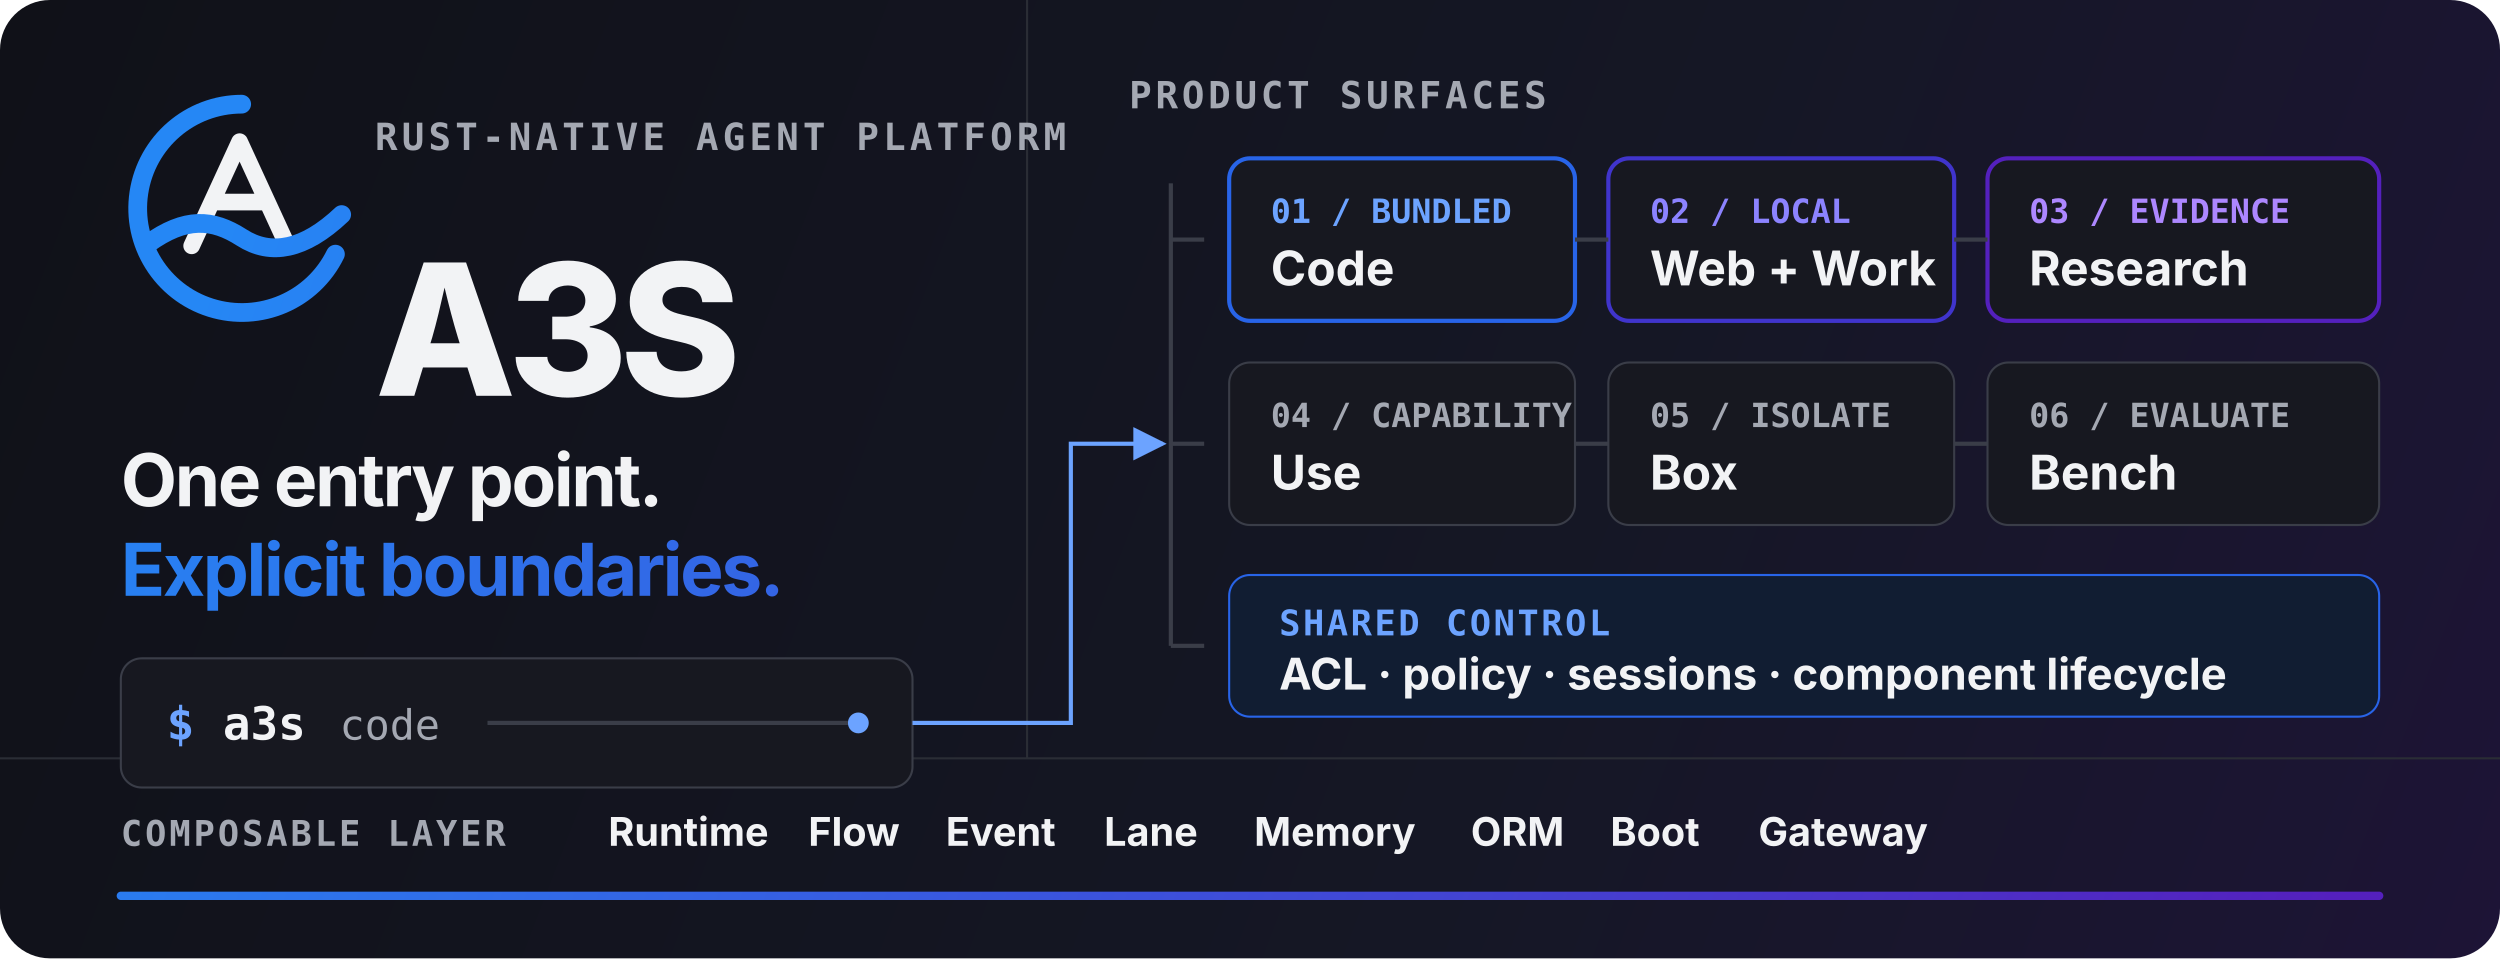
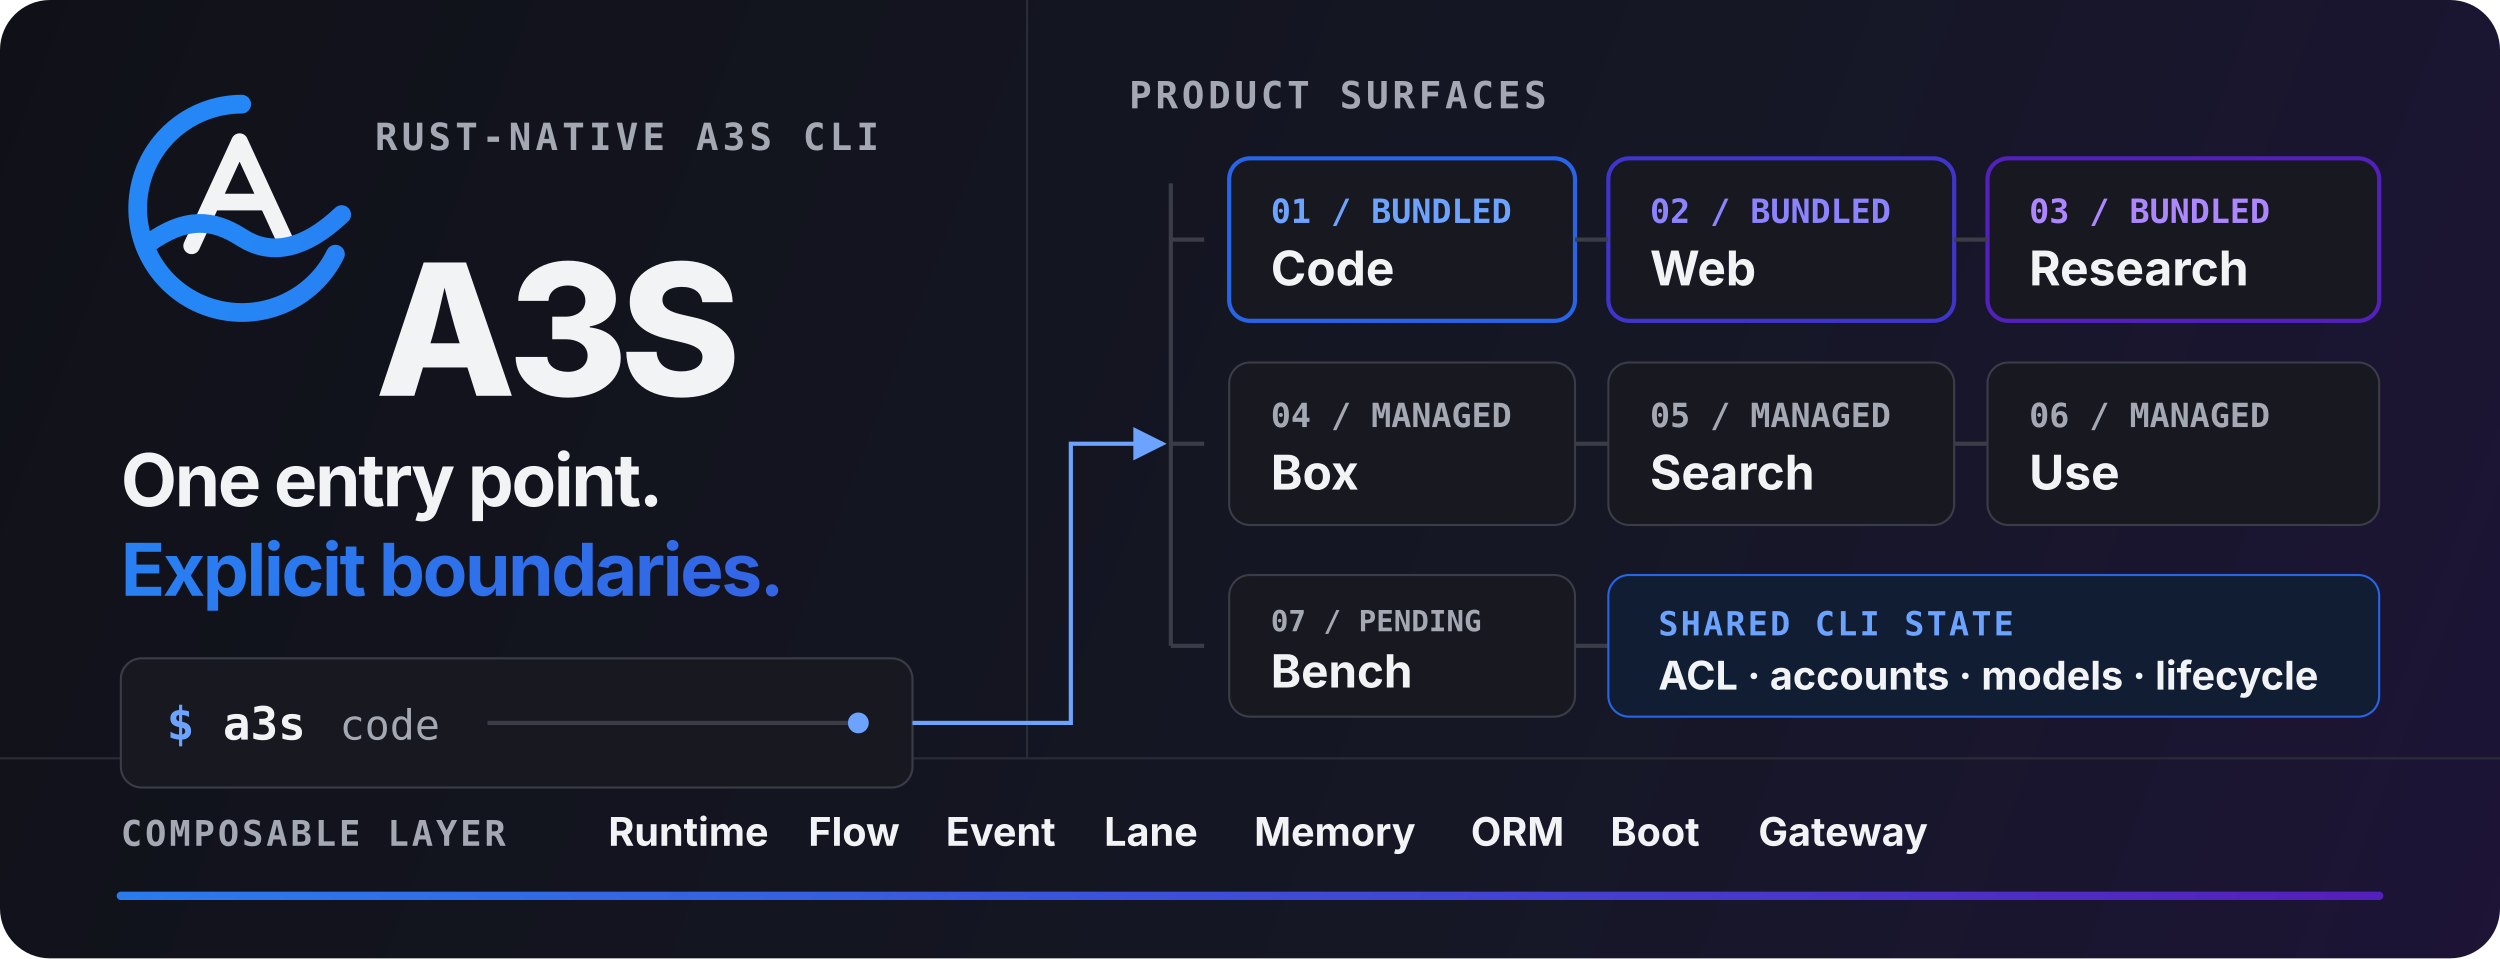
<svg xmlns="http://www.w3.org/2000/svg" viewBox="0 0 1200 460" role="img" aria-labelledby="title desc">
  <defs>
    <linearGradient id="background" x1="0" y1="0" x2="1200" y2="460" gradientUnits="userSpaceOnUse">
      <stop stop-color="#101118" />
      <stop offset="0.62" stop-color="#151725" />
      <stop offset="1" stop-color="#1d1436" />
    </linearGradient>
    <linearGradient id="brand" x1="58" y1="42" x2="1128" y2="412" gradientUnits="userSpaceOnUse">
      <stop stop-color="#2587f5" />
      <stop offset="0.5" stop-color="#3b53dc" />
      <stop offset="1" stop-color="#5420bd" />
    </linearGradient>
    <marker id="arrow" markerWidth="8" markerHeight="8" refX="7" refY="4" orient="auto" markerUnits="strokeWidth">
      <path d="M0 0L8 4L0 8Z" fill="#6ca3ff" />
    </marker>
  </defs>
  <rect width="1200" height="460" rx="24" fill="url(#background)" />
  <path d="M0 364H1200" stroke="#2a2d35" />
  <path d="M493 0V364" stroke="#2a2d35" />
  <g id="identity" font-family="-apple-system, BlinkMacSystemFont, 'Segoe UI', 'PingFang SC', sans-serif">
    <g transform="translate(58 42)" fill="none" stroke-linecap="round" stroke-linejoin="round">
      <path d="M58 8A50 50 0 1 0 103 80" stroke="url(#brand)" stroke-width="9" />
      <path d="M34 76L57 26L80 76M44 55H70" stroke="#f2f3f5" stroke-width="8" />
      <path d="M13 75C31 62 44 63 58 72C72 81 88 78 106 61" stroke="url(#brand)" stroke-width="9" />
    </g>
-     <text x="180" y="72" fill="#a4a8b2" font-family="ui-monospace, SFMono-Regular, Menlo, monospace" font-size="18" font-weight="700" letter-spacing="2">RUST-NATIVE AGENT PLATFORM</text>
+     <text x="180" y="72" fill="#a4a8b2" font-family="ui-monospace, SFMono-Regular, Menlo, monospace" font-size="18" font-weight="700" letter-spacing="2">RUST-NATIVE A3S CLI</text>
    <text x="180" y="190" fill="#f2f3f5" font-size="88" font-weight="760" letter-spacing="-4">A3S</text>
    <text x="58" y="243" fill="#f2f3f5" font-size="35" font-weight="720" letter-spacing="-1.1">One entry point.</text>
    <text x="58" y="286" fill="url(#brand)" font-size="35" font-weight="720" letter-spacing="-1.1">Explicit boundaries.</text>
    <g transform="translate(58 316)">
      <rect width="380" height="62" rx="10" fill="#171820" stroke="#3a3d48" />
      <text x="22" y="39" fill="#6ca3ff" font-family="ui-monospace, SFMono-Regular, Menlo, monospace" font-size="22" font-weight="700">$</text>
      <text x="49" y="39" fill="#f2f3f5" font-family="ui-monospace, SFMono-Regular, Menlo, monospace" font-size="22" font-weight="700">a3s</text>
      <text x="105" y="39" fill="#a4a8b2" font-family="ui-monospace, SFMono-Regular, Menlo, monospace" font-size="20">code</text>
      <path d="M176 31H349" stroke="#3a3d48" stroke-width="2" />
      <circle cx="354" cy="31" r="5" fill="#6ca3ff" />
    </g>
  </g>
  <g id="product-system" font-family="-apple-system, BlinkMacSystemFont, 'Segoe UI', 'PingFang SC', sans-serif">
    <text x="542" y="52" fill="#a4a8b2" font-family="ui-monospace, SFMono-Regular, Menlo, monospace" font-size="18" font-weight="700" letter-spacing="1.8">PRODUCT SURFACES</text>
    <path d="M438 347H514V213H558" fill="none" stroke="#6ca3ff" stroke-width="2" marker-end="url(#arrow)" />
    <path d="M562 88V310" stroke="#3a3d48" stroke-width="2" />
    <g transform="translate(590 76)">
      <rect width="166" height="78" rx="10" fill="#171820" stroke="#2864e8" stroke-width="2" />
      <text x="20" y="31" fill="#6ca3ff" font-family="ui-monospace, SFMono-Regular, Menlo, monospace" font-size="16" font-weight="700">01 / BUNDLED</text>
      <text x="20" y="61" fill="#f2f3f5" font-size="23" font-weight="720">Code</text>
    </g>
    <g transform="translate(772 76)">
      <rect width="166" height="78" rx="10" fill="#171820" stroke="#4034cc" stroke-width="2" />
-       <text x="20" y="31" fill="#8c83ff" font-family="ui-monospace, SFMono-Regular, Menlo, monospace" font-size="16" font-weight="700">02 / LOCAL</text>
-       <text x="20" y="61" fill="#f2f3f5" font-size="23" font-weight="720">Web + Work</text>
+       <text x="20" y="31" fill="#8c83ff" font-family="ui-monospace, SFMono-Regular, Menlo, monospace" font-size="16" font-weight="700">02 / BUNDLED</text>
+       <text x="20" y="61" fill="#f2f3f5" font-size="23" font-weight="720">Web</text>
    </g>
    <g transform="translate(954 76)">
      <rect width="188" height="78" rx="10" fill="#171820" stroke="#5420bd" stroke-width="2" />
-       <text x="20" y="31" fill="#ad87ff" font-family="ui-monospace, SFMono-Regular, Menlo, monospace" font-size="16" font-weight="700">03 / EVIDENCE</text>
+       <text x="20" y="31" fill="#ad87ff" font-family="ui-monospace, SFMono-Regular, Menlo, monospace" font-size="16" font-weight="700">03 / BUNDLED</text>
      <text x="20" y="61" fill="#f2f3f5" font-size="23" font-weight="720">Research</text>
    </g>
    <g transform="translate(590 174)">
      <rect width="166" height="78" rx="10" fill="#171820" stroke="#3a3d48" />
-       <text x="20" y="31" fill="#a4a8b2" font-family="ui-monospace, SFMono-Regular, Menlo, monospace" font-size="16" font-weight="700">04 / CAPABILITY</text>
-       <text x="20" y="61" fill="#f2f3f5" font-size="23" font-weight="720">Use</text>
+       <text x="20" y="31" fill="#a4a8b2" font-family="ui-monospace, SFMono-Regular, Menlo, monospace" font-size="16" font-weight="700">04 / MANAGED</text>
+       <text x="20" y="61" fill="#f2f3f5" font-size="23" font-weight="720">Box</text>
    </g>
    <g transform="translate(772 174)">
      <rect width="166" height="78" rx="10" fill="#171820" stroke="#3a3d48" />
-       <text x="20" y="31" fill="#a4a8b2" font-family="ui-monospace, SFMono-Regular, Menlo, monospace" font-size="16" font-weight="700">05 / ISOLATE</text>
-       <text x="20" y="61" fill="#f2f3f5" font-size="23" font-weight="720">Box</text>
+       <text x="20" y="31" fill="#a4a8b2" font-family="ui-monospace, SFMono-Regular, Menlo, monospace" font-size="16" font-weight="700">05 / MANAGED</text>
+       <text x="20" y="61" fill="#f2f3f5" font-size="23" font-weight="720">Search</text>
    </g>
    <g transform="translate(954 174)">
      <rect width="188" height="78" rx="10" fill="#171820" stroke="#3a3d48" />
-       <text x="20" y="31" fill="#a4a8b2" font-family="ui-monospace, SFMono-Regular, Menlo, monospace" font-size="16" font-weight="700">06 / EVALUATE</text>
-       <text x="20" y="61" fill="#f2f3f5" font-size="23" font-weight="720">Bench</text>
+       <text x="20" y="31" fill="#a4a8b2" font-family="ui-monospace, SFMono-Regular, Menlo, monospace" font-size="16" font-weight="700">06 / MANAGED</text>
+       <text x="20" y="61" fill="#f2f3f5" font-size="23" font-weight="720">Use</text>
    </g>
-     <path d="M562 115H578M562 213H578M562 310H578M756 115H772M938 115H954M756 213H772M938 213H954" stroke="#3a3d48" stroke-width="2" />
-     <rect x="590" y="276" width="552" height="68" rx="10" fill="#111d32" stroke="#2864e8" />
-     <text x="614" y="305" fill="#6ca3ff" font-family="ui-monospace, SFMono-Regular, Menlo, monospace" font-size="17" font-weight="700" letter-spacing="1.2">SHARED CONTROL</text>
-     <text x="614" y="331" fill="#f2f3f5" font-size="21" font-weight="700">ACL · policy · sessions · component lifecycle</text>
+     <path d="M562 115H578M562 213H578M562 310H578M756 115H772M938 115H954M756 213H772M938 213H954M756 310H772" stroke="#3a3d48" stroke-width="2" />
+     <g transform="translate(590 276)">
+       <rect width="166" height="68" rx="10" fill="#171820" stroke="#3a3d48" />
+       <text x="20" y="27" fill="#a4a8b2" font-family="ui-monospace, SFMono-Regular, Menlo, monospace" font-size="14" font-weight="700">07 / PENDING</text>
+       <text x="20" y="54" fill="#f2f3f5" font-size="22" font-weight="720">Bench</text>
+     </g>
+     <rect x="772" y="276" width="370" height="68" rx="10" fill="#111d32" stroke="#2864e8" />
+     <text x="796" y="305" fill="#6ca3ff" font-family="ui-monospace, SFMono-Regular, Menlo, monospace" font-size="16" font-weight="700" letter-spacing="1.1">SHARED CLI STATE</text>
+     <text x="796" y="331" fill="#f2f3f5" font-size="19" font-weight="700">ACL · accounts · models · lifecycle</text>
  </g>
  <g id="foundations" font-family="-apple-system, BlinkMacSystemFont, 'Segoe UI', 'PingFang SC', sans-serif">
    <text x="58" y="406" fill="#a4a8b2" font-family="ui-monospace, SFMono-Regular, Menlo, monospace" font-size="17" font-weight="700" letter-spacing="1.4">COMPOSABLE LAYER</text>
    <text x="292" y="406" fill="#f2f3f5" font-size="19" font-weight="680">Runtime</text>
    <text x="388" y="406" fill="#f2f3f5" font-size="19" font-weight="680">Flow</text>
    <text x="454" y="406" fill="#f2f3f5" font-size="19" font-weight="680">Event</text>
    <text x="530" y="406" fill="#f2f3f5" font-size="19" font-weight="680">Lane</text>
    <text x="602" y="406" fill="#f2f3f5" font-size="19" font-weight="680">Memory</text>
    <text x="706" y="406" fill="#f2f3f5" font-size="19" font-weight="680">ORM</text>
    <text x="773" y="406" fill="#f2f3f5" font-size="19" font-weight="680">Boot</text>
    <text x="844" y="406" fill="#f2f3f5" font-size="19" font-weight="680">Gateway</text>
    <path d="M58 430H1142" stroke="url(#brand)" stroke-width="4" stroke-linecap="round" />
  </g>
</svg>
